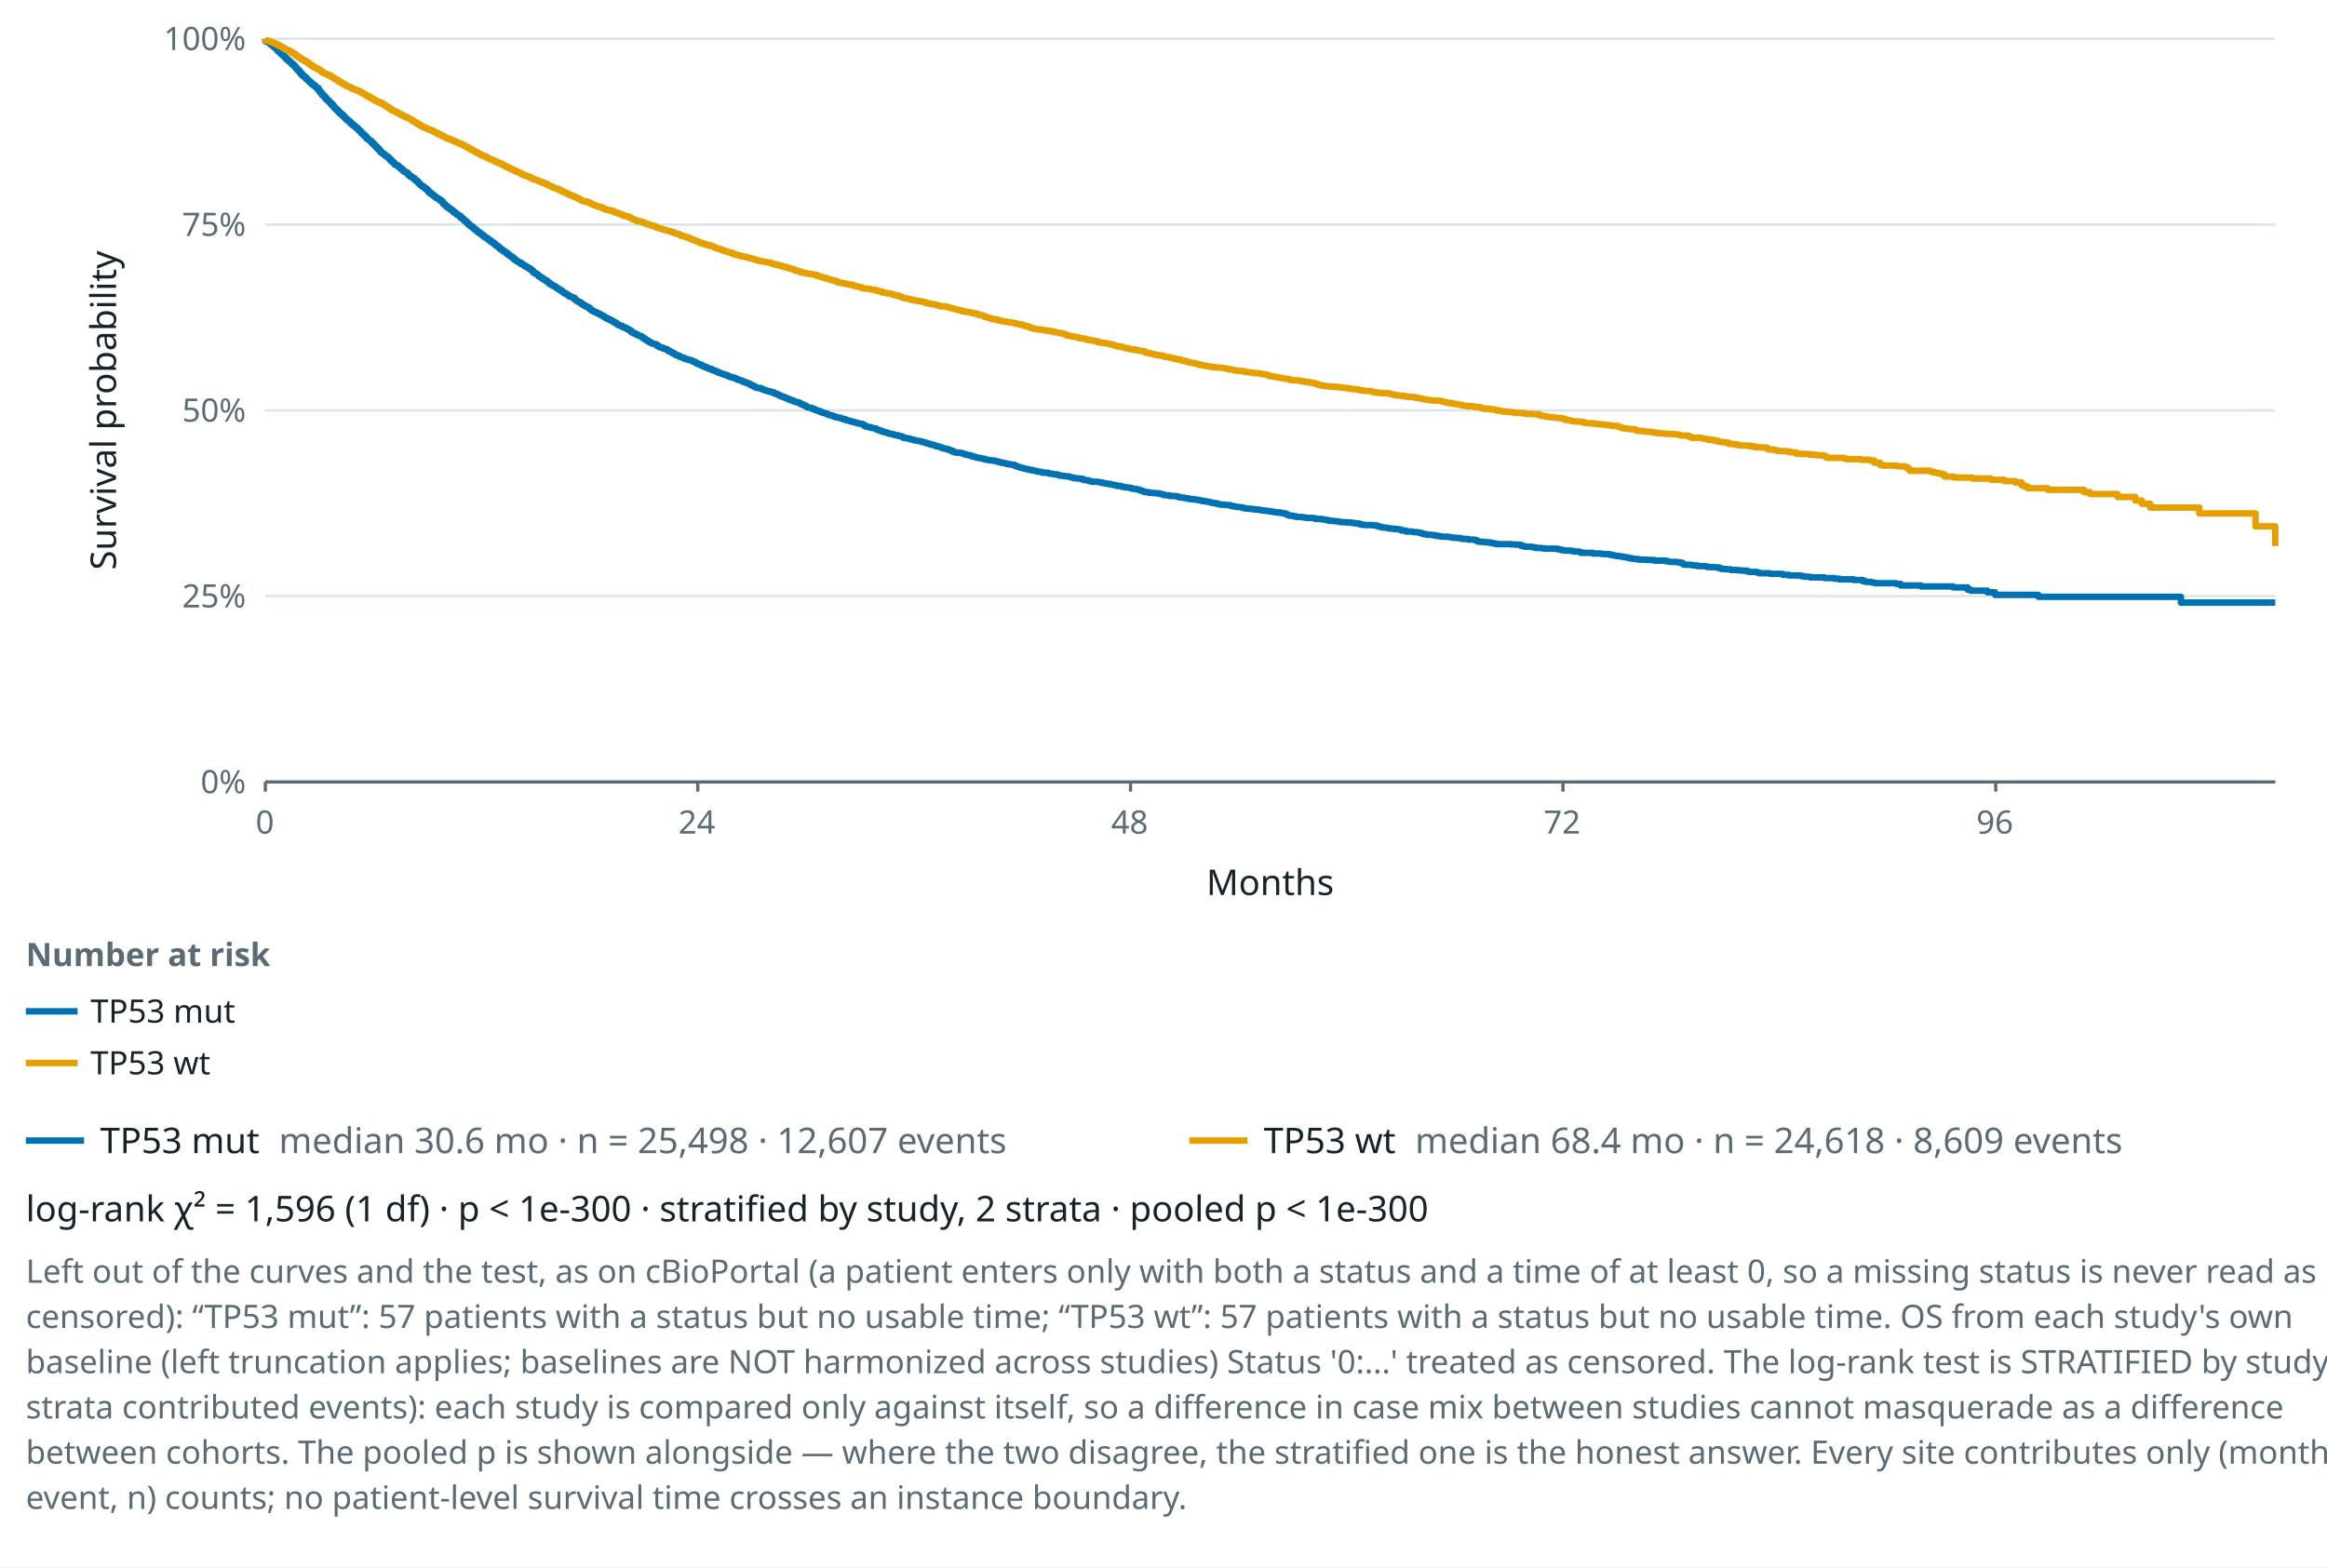
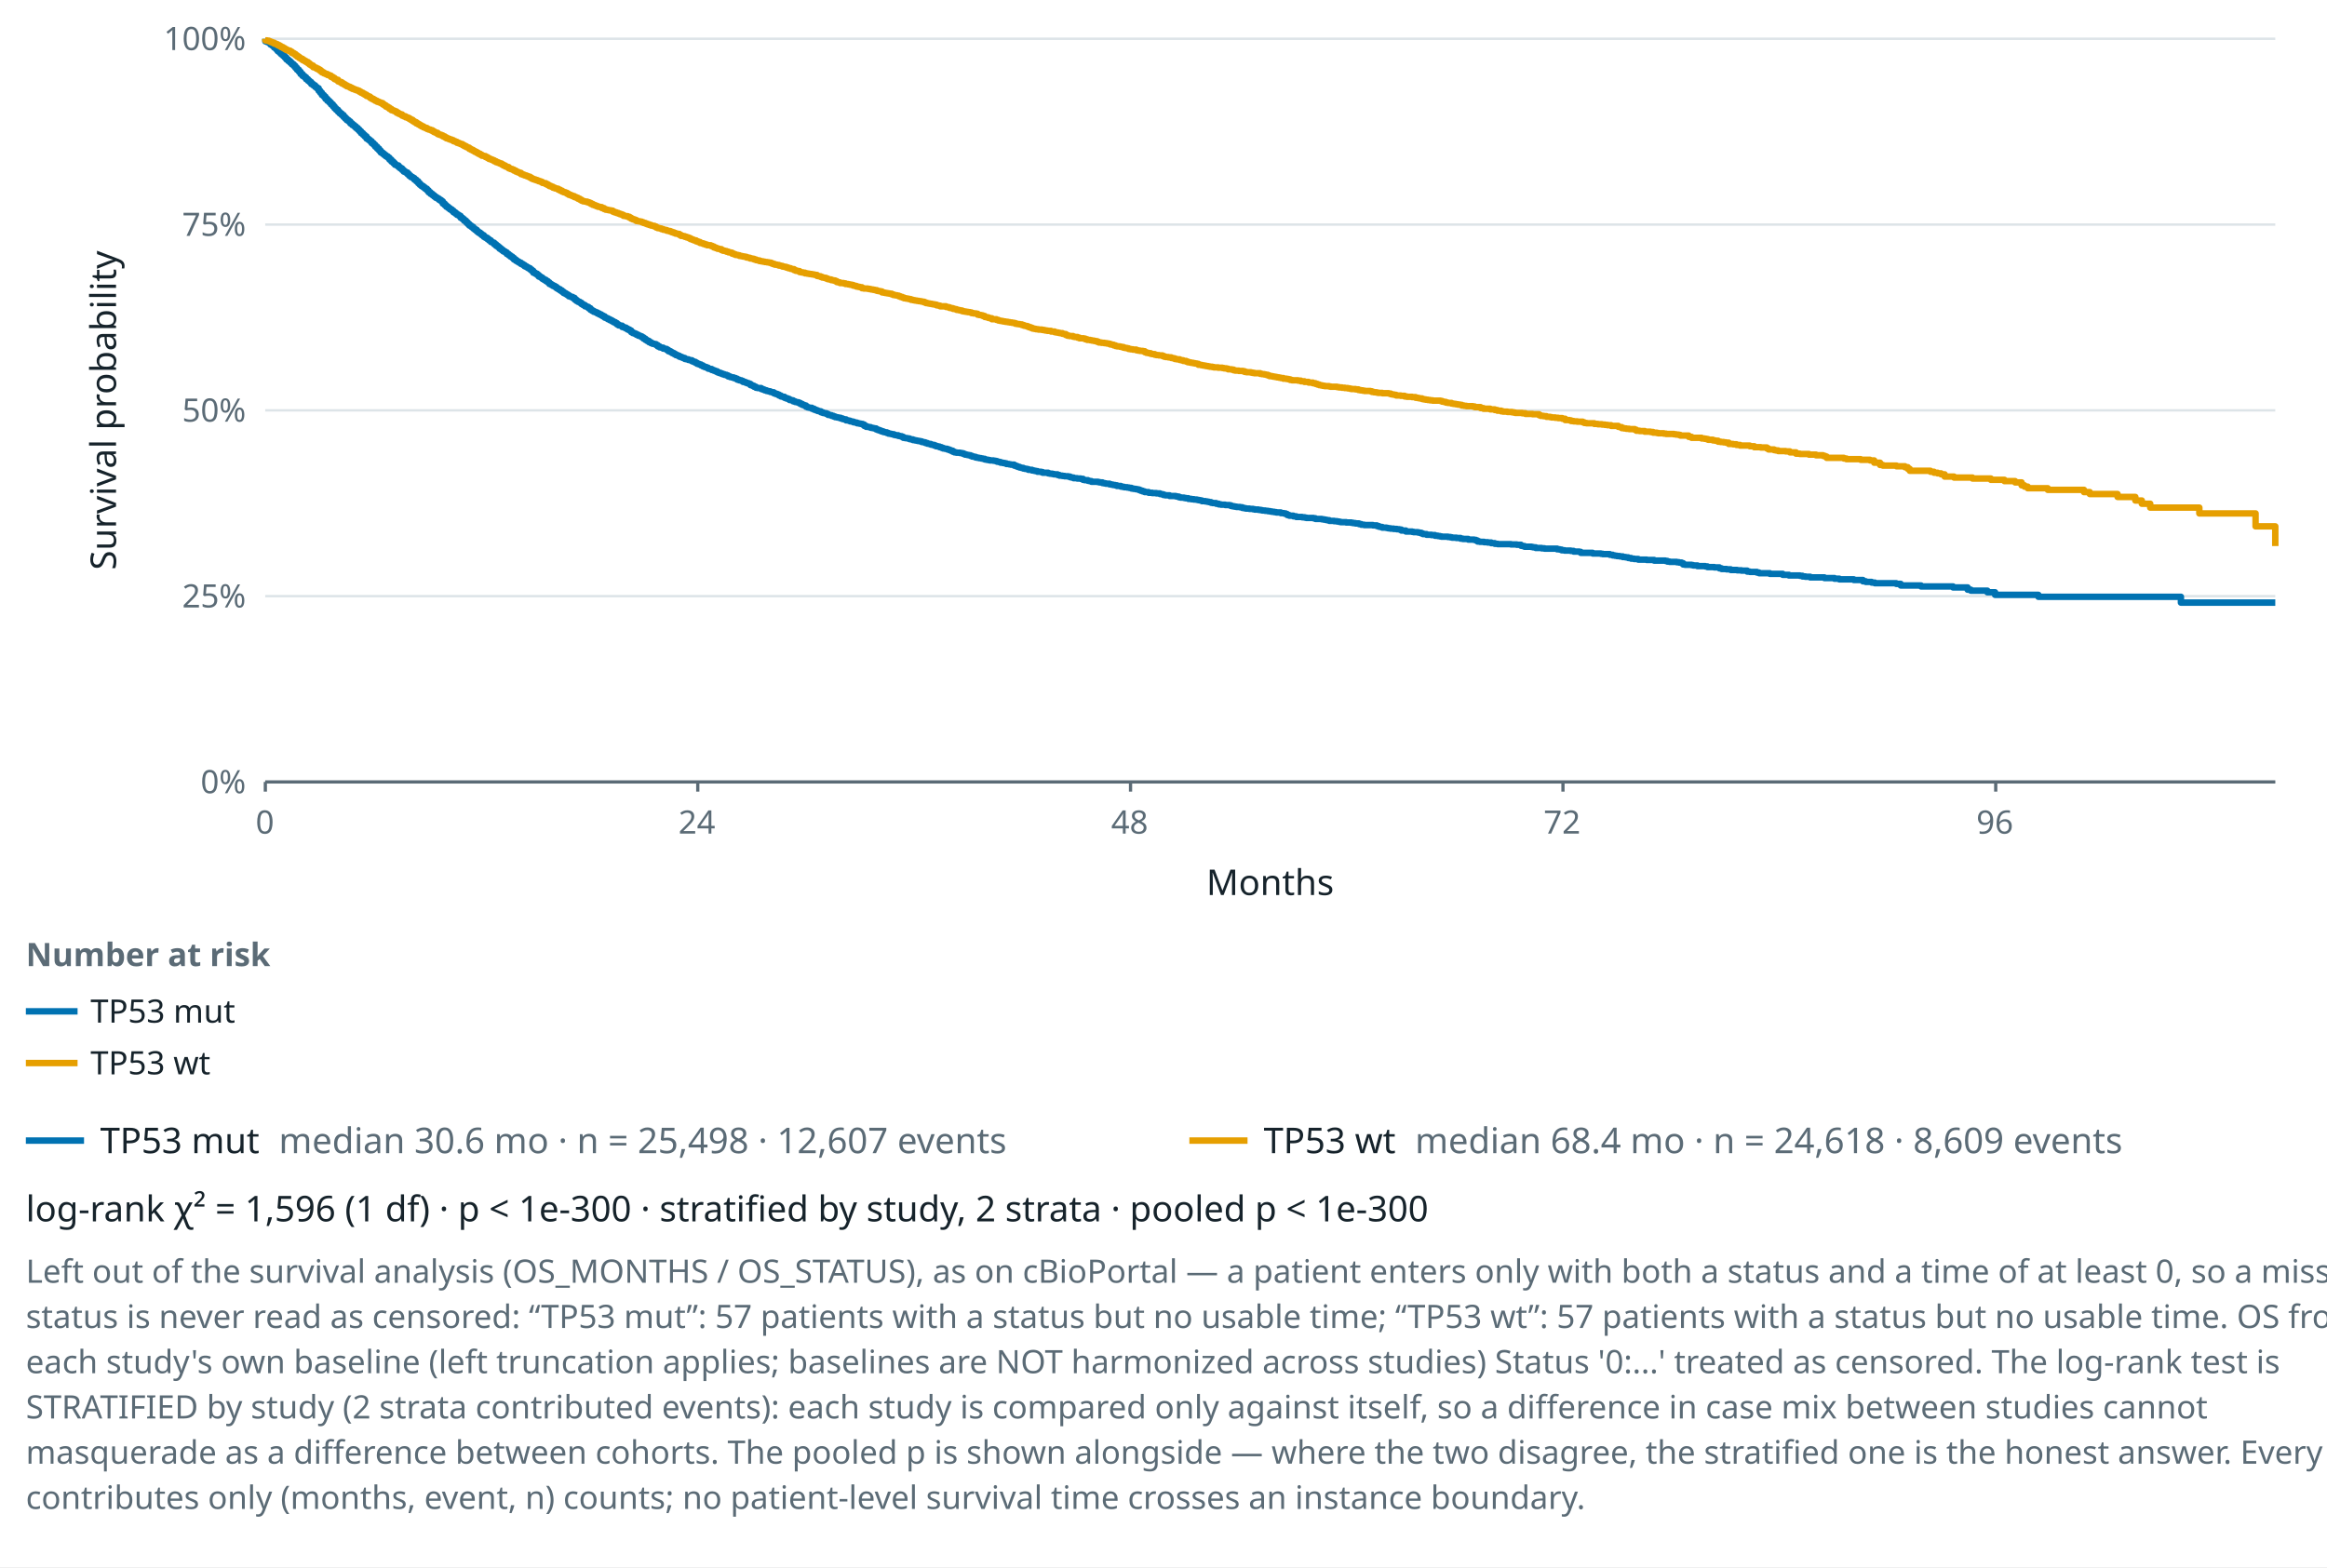
<svg xmlns="http://www.w3.org/2000/svg" viewBox="0 0 720 485" width="100%" role="img" aria-label="Kaplan–Meier — TP53 mut, TP53 wt" style="max-width:720px;height:auto;display:block;font-family:'IBM Plex Sans',system-ui,sans-serif">
  <rect width="720" height="485" fill="#ffffff" />
  <line x1="82.06" y1="242" x2="704" y2="242" stroke="#dde4e8" stroke-width="0.75" />
  <text x="76.1" y="245.5" font-size="10" fill="#5b6b76" text-anchor="end">0%</text>
  <line x1="82.06" y1="184.5" x2="704" y2="184.5" stroke="#dde4e8" stroke-width="0.75" />
  <text x="76.1" y="188" font-size="10" fill="#5b6b76" text-anchor="end">25%</text>
  <line x1="82.06" y1="127" x2="704" y2="127" stroke="#dde4e8" stroke-width="0.75" />
  <text x="76.1" y="130.5" font-size="10" fill="#5b6b76" text-anchor="end">50%</text>
  <line x1="82.06" y1="69.5" x2="704" y2="69.5" stroke="#dde4e8" stroke-width="0.75" />
  <text x="76.1" y="73" font-size="10" fill="#5b6b76" text-anchor="end">75%</text>
  <line x1="82.06" y1="12" x2="704" y2="12" stroke="#dde4e8" stroke-width="0.75" />
  <text x="76.1" y="15.5" font-size="10" fill="#5b6b76" text-anchor="end">100%</text>
  <text x="35.9" y="127" font-size="11" fill="#16232b" text-anchor="middle" transform="rotate(-90 35.9 127)">Survival probability</text>
  <line x1="82.1" y1="242" x2="82.1" y2="245" stroke="#5b6b76" stroke-width="1" />
  <text x="79.1" y="258" font-size="10" fill="#5b6b76">0</text>
  <line x1="215.9" y1="242" x2="215.9" y2="245" stroke="#5b6b76" stroke-width="1" />
  <text x="209.9" y="258" font-size="10" fill="#5b6b76">24</text>
  <line x1="349.8" y1="242" x2="349.8" y2="245" stroke="#5b6b76" stroke-width="1" />
  <text x="343.8" y="258" font-size="10" fill="#5b6b76">48</text>
  <line x1="483.6" y1="242" x2="483.6" y2="245" stroke="#5b6b76" stroke-width="1" />
  <text x="477.6" y="258" font-size="10" fill="#5b6b76">72</text>
  <line x1="617.5" y1="242" x2="617.5" y2="245" stroke="#5b6b76" stroke-width="1" />
  <text x="611.5" y="258" font-size="10" fill="#5b6b76">96</text>
  <line x1="82.06" y1="242" x2="704" y2="242" stroke="#5b6b76" stroke-width="1" />
  <text x="393" y="277" font-size="11" fill="#16232b" text-anchor="middle">Months</text>
  <path d="M82.1 12H82.1V12.8H82.6V13H83.2V13.3H83.7V13.8H84.2V14.1H84.8V14.7H85.4V15.2H85.9V15.8H86.5V16.3H87V16.8H87.6V17.3H88.1V17.8H88.6V18.4H89.2V18.9H89.8V19.4H90.3V19.9H90.9V20.4H91.4V21H91.9V21.6H92.5V22.2H93V22.9H93.6V23.5H94.2V23.9H94.7V24.5H95.3V25H95.8V25.4H96.3V26H96.9V26.4H97.5V26.9H98V27.3H98.6V28.1H99.1V28.7H99.6V29.4H100.2V29.9H100.7V30.6H101.3V31.2H101.9V31.7H102.4V32.3H103V32.9H103.5V33.5H104V34H104.6V34.6H105.1V35.1H105.7V35.6H106.3V36.2H106.8V36.7H107.3V37.2H107.9V37.6H108.4V38.2H109V38.7H109.6V39.1H110.1V39.6H110.7V40.1H111.2V40.6H111.7V41.2H112.3V41.7H112.8V42.2H113.4V42.9H114V43.3H114.5V43.7H115V44.3H115.6V44.8H116.1V45.4H116.7V46H117.3V46.6H117.8V47.2H118.4V47.6H118.9V48H119.4V48.4H120V48.8H120.5V49.4H121.1V50H121.7V50.5H122.2V51H122.7V51.2H123.3V51.7H123.8V52.1H124.4V52.6H124.9V53.1H125.5V53.4H126.1V53.9H126.6V54.4H127.1V54.8H127.7V55.1H128.2V55.6H128.8V56.1H129.4V56.7H129.9V57.2H130.4V57.6H131V58H131.5V58.4H132.1V58.9H132.6V59.5H133.2V60H133.8V60.4H134.3V60.8H134.8V61.2H135.4V61.5H135.9V61.9H136.5V62.3H137V63H137.6V63.5H138.1V64H138.7V64.4H139.2V64.8H139.8V65.2H140.3V65.7H140.9V66.1H141.4V66.5H142V66.8H142.5V67.4H143.1V67.8H143.6V68.3H144.2V68.8H144.7V69.3H145.2V69.8H145.8V70.2H146.4V70.7H146.9V71.1H147.5V71.6H148V72H148.6V72.4H149.1V72.8H149.7V73.3H150.2V73.6H150.8V74H151.3V74.4H151.9V74.9H152.4V75.1H152.9V75.6H153.5V76.1H154.1V76.5H154.6V77H155.2V77.4H155.7V77.8H156.3V78.1H156.8V78.6H157.4V79H157.9V79.4H158.5V79.8H159V80.3H159.6V80.7H160.1V81H160.6V81.3H161.2V81.7H161.8V82H162.3V82.4H162.9V82.7H163.4V83H164V83.4H164.5V83.8H165V84.4H165.6V84.7H166.2V85.1H166.7V85.6H167.3V85.9H167.8V86.3H168.3V86.6H168.9V87H169.5V87.4H170V87.9H170.6V88.2H171.1V88.5H171.7V88.8H172.2V89.2H172.7V89.5H173.3V89.9H173.9V90.3H174.4V90.7H175V91H175.5V91.3H176V91.7H176.6V91.9H177.2V92.2H177.8V92.7H178.3V93.1H178.8V93.4H179.4V93.7H179.9V94.1H180.4V94.4H181V94.8H181.6V95H182.1V95.4H182.7V95.9H183.2V96.2H183.7V96.5H184.3V96.7H184.8V97H185.4V97.3H186V97.6H186.5V97.9H187.1V98.3H187.6V98.5H188.1V98.8H188.7V99.1H189.3V99.4H189.8V99.7H190.4V100H190.9V100.4H191.4V100.7H192V100.8H192.5V101.2H193.1V101.4H193.7V101.7H194.2V102H194.8V102.3H195.3V102.8H195.8V103.1H196.4V103.3H196.9V103.6H197.5V103.9H198.1V104.1H198.6V104.4H199.1V104.8H199.7V105.2H200.2V105.5H200.8V105.9H201.4V106.2H201.9V106.4H202.5V106.5H203V106.8H203.5V107.2H204.1V107.5H204.6V107.6H205.2V107.9H205.8V108H206.3V108.3H206.8V108.7H207.5V109H208V109.3H208.6V109.6H209.1V109.9H209.7V110.1H210.2V110.4H210.8V110.6H211.3V110.8H211.9V111.1H212.4V111.2H213V111.4H213.5V111.5H214.1V111.8H214.6V112H215.2V112.3H215.7V112.6H216.3V112.8H216.9V113.1H217.5V113.4H218V113.6H218.6V113.8H219.1V114.1H219.6V114.2H220.2V114.5H220.8V114.7H221.3V114.9H221.9V115.2H222.4V115.4H223V115.6H223.5V115.8H224.1V116H224.8V116.2H225.3V116.5H225.9V116.7H226.4V116.8H227V117H227.6V117.2H228.1V117.5H228.7V117.7H229.4V117.9H229.9V118.2H230.6V118.4H231.1V118.6H231.7V118.8H232.2V119.2H232.8V119.4H233.3V119.7H233.9V120H234.4V120.1H235V120.1H235.5V120.4H236.1V120.6H236.6V120.8H237.2V121H237.7V121.1H238.3V121.3H238.8V121.4H239.4V121.7H239.9V121.9H240.5V122.1H241V122.4H241.6V122.7H242.1V122.8H242.7V123.1H243.2V123.3H243.8V123.5H244.3V123.8H244.9V123.9H245.4V124.2H246V124.4H246.5V124.5H247.1V124.7H247.6V125H248.2V125.3H248.8V125.5H249.4V125.9H249.9V126.1H250.4V126.2H251.2V126.5H251.9V126.8H252.5V127H253V127.2H253.5V127.3H254V127.6H254.6V127.8H255.1V127.9H255.7V128.1H256.2V128.4H256.8V128.5H257.3V128.7H257.9V128.9H258.4V129.1H259V129.2H259.5V129.3H260.1V129.5H260.7V129.7H261.2V129.8H261.8V130.1H262.5V130.2H263V130.4H263.6V130.5H264.1V130.7H264.7V130.8H265.2V131H265.8V131.1H266.3V131.2H266.9V131.4H267.4V131.8H268V132.1H268.8V132.2H269.4V132.4H270V132.5H270.5V132.6H271.1V132.9H271.6V133.1H272.2V133.3H272.7V133.5H273.3V133.7H273.8V133.8H274.4V134H274.9V134.2H275.5V134.3H276V134.4H276.6V134.6H277.1V134.7H277.9V134.9H278.4V135H279V135.2H279.5V135.5H280.1V135.6H280.8V135.7H281.4V135.9H281.9V136H282.5V136.2H283.1V136.3H283.6V136.4H284.1V136.5H284.7V136.6H285.2V136.8H285.8V136.9H286.3V137.1H286.9V137.3H287.4V137.4H288V137.6H288.5V137.7H289.1V137.9H289.6V138.1H290.2V138.2H290.7V138.4H291.3V138.6H291.8V138.8H292.4V138.9H293.1V139.1H293.7V139.3H294.2V139.5H294.8V139.8H295.3V140H295.9V140.1H296.4V140.1H297V140.2H297.6V140.3H298.1V140.5H298.6V140.7H299.2V140.8H299.7V140.9H300.3V141.1H300.8V141.3H301.4V141.4H301.9V141.6H302.5V141.7H303V141.8H303.6V141.9H304.1V142H304.7V142.2H305.2V142.3H305.8V142.4H306.3V142.5H306.9V142.5H307.4V142.6H308V142.7H308.5V142.9H309.1V143H309.6V143.2H310.3V143.3H310.9V143.4H311.4V143.6H312.2V143.7H312.7V143.8H313.8V144.1H314.4V144.3H314.9V144.5H315.5V144.7H316V144.8H316.6V145H317.1V145.1H317.7V145.2H318.2V145.4H318.8V145.4H319.3V145.6H319.9V145.7H320.4V145.8H321V146H321.5V146H322.1V146.1H322.6V146.3H323.2V146.3H323.8V146.3H324.3V146.5H324.8V146.6H325.6V146.7H326.1V146.8H326.7V146.8H327.2V147H327.8V147.2H328.7V147.3H329.4V147.4H330V147.4H330.5V147.5H331.1V147.7H331.6V147.8H332.2V148H332.7V148H333.3V148.1H333.8V148.1H334.4V148.2H335.1V148.5H335.6V148.6H336.6V148.8H337.1V148.9H337.7V149.1H338.6V149.1H339.7V149.2H340.2V149.3H341.1V149.5H341.7V149.6H342.2V149.7H342.8V149.7H343.3V149.9H343.9V150H344.4V150.1H345V150.2H345.6V150.4H346.3V150.4H346.8V150.6H347.4V150.7H347.9V150.8H348.8V150.9H349.4V151H350.1V151.2H350.7V151.3H351.4V151.4H352V151.5H352.5V151.7H353V151.9H353.6V152.1H354.2V152.3H354.7V152.3H355.4V152.5H356V152.5H356.5V152.6H357.3V152.6H357.8V152.7H358.9V152.9H359.5V153H360V153.2H360.6V153.3H361.3V153.3H361.9V153.5H362.8V153.5H363.7V153.6H364.2V153.7H364.8V153.9H365.3V154H366.3V154.1H366.8V154.2H367.7V154.4H368.6V154.5H369.4V154.6H370.3V154.7H370.8V154.8H371.4V154.9H371.9V155.1H373V155.2H373.6V155.3H374.1V155.4H374.7V155.6H375.2V155.7H375.8V155.7H376.3V155.9H377.1V156.1H377.8V156.2H379.1V156.3H379.6V156.3H380.4V156.4H380.9V156.6H381.4V156.7H382V156.8H382.6V156.9H383.7V157H384.4V157.2H385V157.3H385.5V157.4H386.6V157.5H387.7V157.6H388.2V157.7H388.8V157.7H389.4V157.8H390.1V157.9H390.6V158H391.5V158.1H392.3V158.2H393V158.3H393.6V158.4H394.3V158.5H394.9V158.6H395.4V158.6H396.3V158.8H397.2V158.9H397.8V159.1H398.3V159.4H398.9V159.6H400.2V159.8H401.1V160H401.6V160H402.2V160H402.9V160.1H403.7V160.2H404.2V160.3H405.9V160.3H406.4V160.4H407V160.6H407.7V160.6H408.9V160.7H409.5V160.8H410.1V160.9H410.6V161H411.3V161.2H412.1V161.2H412.8V161.3H413.7V161.4H414.3V161.5H414.8V161.6H416.5V161.7H417V161.7H418.1V161.8H418.7V161.9H419.4V162H420.5V162.2H421.2V162.4H422.1V162.5H422.9V162.5H424.8V162.6H426V162.8H426.6V163H427.1V163.1H427.7V163.3H429V163.4H429.5V163.5H430.2V163.6H431.2V163.7H432.2V163.8H433V163.9H433.6V164.2H434.3V164.2H435V164.5H436.3V164.5H436.9V164.6H437.4V164.7H438.1V164.7H438.7V164.8H439.2V164.9H439.8V165.1H440.3V165.3H441.4V165.5H441.9V165.5H442.9V165.6H444V165.8H444.9V165.9H445.5V166H446V166.1H448V166.2H448.8V166.3H449.3V166.4H450.6V166.5H451.9V166.7H452.6V166.8H453.5V166.8H454.3V167H455.6V167H456.1V167.1H456.7V167.3H457.2V167.6H457.9V167.7H459.2V167.8H459.8V167.8H460.3V167.9H461.4V168.1H462.5V168.3H463.4V168.4H465.8V168.4H467.5V168.5H469.3V168.6H469.9V168.6H470.6V168.9H471.1V169H471.7V169.2H473.9V169.3H474.4V169.4H475.2V169.6H477V169.7H477.9V169.8H480.5V169.8H481.8V170H482.6V170.1H483.2V170.3H484.1V170.4H486V170.5H486.9V170.7H488.6V170.8H489.1V171.1H492.8V171.3H494.6V171.3H495.3V171.4H495.9V171.5H498.1V171.7H499V171.9H499.7V172H500.3V172.1H501.2V172.2H502.1V172.4H503V172.5H503.8V172.7H504.7V172.9H505.6V173H506.9V173.2H509.5V173.3H511.8V173.5H515.3V173.6H515.9V173.8H516.6V173.9H518.8V174H519.5V174.1H520.3V174.3H520.8V174.7H521.4V174.8H523.4V174.9H523.9V175H525.2V175.2H527.6V175.3H528.3V175.5H530.4V175.6H532V175.9H532.7V176.1H534.2V176.2H535.5V176.4H537.5V176.5H538.8V176.6H540.6V176.9H541.4V177H543.6V177.2H544.3V177.4H547.6V177.6H551.6V177.9H553.5V178.1H556.9V178.2H557.7V178.4H558.6V178.5H560.1V178.7H564.5V178.9H567.6V179.1H569.1V179.3H573.6V179.5H576.4V179.9H577.3V180.1H579.1V180.3H580.1V180.5H586.7V180.7H588.1V181.2H594.4V181.5H604.3V181.8H608.8V182.5H609.8V182.8H614.9V183.3H617.3V184.1H630.7V184.7H674.8V186.5H704" fill="none" stroke="#0072B2" stroke-width="2" stroke-linejoin="round" />
  <path d="M82.1 12H82.1V12.5H82.6V12.6H83.2V12.8H83.7V13H84.2V13.2H84.8V13.5H85.4V13.7H85.9V14H86.5V14.3H87V14.6H87.6V14.9H88.1V15.2H88.6V15.5H89.2V15.7H89.8V16H90.3V16.4H90.9V16.7H91.4V17.1H91.9V17.5H92.5V17.9H93V18.2H93.6V18.6H94.2V18.9H94.7V19.2H95.3V19.6H95.8V20H96.3V20.3H96.9V20.8H97.5V21H98V21.3H98.6V21.6H99.1V22H99.6V22.4H100.2V22.7H100.7V22.9H101.3V23.2H101.9V23.4H102.4V23.8H103V24.1H103.5V24.5H104V24.7H104.6V25.2H105.1V25.4H105.7V25.8H106.3V26.1H106.8V26.4H107.3V26.7H107.9V26.9H108.4V27.2H109V27.5H109.6V27.7H110.1V27.9H110.7V28.1H111.2V28.4H111.7V28.7H112.3V29H112.8V29.3H113.4V29.7H114V29.9H114.5V30.3H115V30.6H115.6V30.9H116.1V31.2H116.7V31.5H117.3V31.7H117.8V31.9H118.4V32.3H118.9V32.6H119.4V33H120V33.3H120.5V33.7H121.1V34.1H121.7V34.3H122.2V34.5H122.7V34.9H123.3V35.2H123.8V35.4H124.4V35.8H124.9V36H125.5V36.3H126.1V36.5H126.6V36.8H127.1V37.1H127.7V37.5H128.2V37.8H128.8V38.2H129.4V38.5H129.9V38.8H130.4V39.1H131V39.4H131.5V39.6H132.1V39.9H132.6V40.1H133.2V40.3H133.8V40.6H134.3V40.9H134.8V41.1H135.4V41.5H135.9V41.7H136.5V41.9H137V42.2H137.6V42.5H138.1V42.8H138.7V43H139.2V43.2H139.8V43.4H140.3V43.7H140.9V43.9H141.4V44.2H142V44.4H142.5V44.6H143.1V44.9H143.6V45.2H144.2V45.5H144.7V45.7H145.2V46.1H145.8V46.4H146.4V46.7H146.9V47H147.5V47.3H148V47.6H148.6V47.9H149.1V48.2H149.7V48.3H150.2V48.6H150.8V48.9H151.3V49.2H151.9V49.4H152.4V49.6H152.9V49.9H153.5V50.2H154.1V50.4H154.6V50.6H155.2V50.9H155.7V51.2H156.3V51.5H156.8V51.7H157.4V52.1H157.9V52.3H158.5V52.5H159V52.8H159.6V53.1H160.1V53.3H160.6V53.5H161.2V53.9H161.8V54.1H162.3V54.3H162.9V54.5H163.4V54.7H164V55H164.5V55.3H165V55.5H165.6V55.7H166.2V55.9H166.7V56.1H167.3V56.3H167.8V56.6H168.3V56.7H168.9V57H169.5V57.3H170V57.6H170.6V57.8H171.1V58.1H171.7V58.3H172.2V58.4H172.7V58.7H173.3V59H173.9V59.3H174.4V59.5H175V59.7H175.5V60H176V60.3H176.6V60.5H177.1V60.7H177.7V61H178.3V61.2H178.8V61.5H179.4V61.8H179.9V62.1H180.4V62.3H181V62.4H181.7V62.6H182.3V62.8H182.8V63.1H183.4V63.4H184V63.6H184.5V63.8H185V64H185.6V64.1H186.2V64.4H186.9V64.7H187.4V64.9H188V65H188.5V65.1H189.1V65.2H189.6V65.5H190.1V65.7H190.7V65.9H191.3V66.1H191.8V66.3H192.4V66.5H192.9V66.8H193.5V66.9H194.2V67.1H194.8V67.4H195.3V67.7H195.8V67.9H196.4V68.1H196.9V68.4H197.5V68.5H198.1V68.6H198.6V68.8H199.1V69H199.7V69.2H200.2V69.4H200.8V69.6H201.4V69.8H201.9V69.9H202.5V70.1H203V70.4H203.5V70.6H204.1V70.7H204.6V70.9H205.2V71.1H205.8V71.2H206.3V71.4H206.8V71.5H207.4V71.7H207.9V71.9H208.5V72.1H209V72.3H209.6V72.4H210.2V72.7H210.7V73H211.4V73.1H211.9V73.3H212.5V73.5H213.1V73.7H213.6V74H214.2V74.2H214.7V74.4H215.4V74.7H216V74.9H216.6V75.2H217.1V75.3H217.6V75.5H218.2V75.7H218.8V75.9H219.3V75.9H219.9V76.1H220.4V76.3H220.9V76.6H221.5V76.8H222V77H222.6V77.1H223.2V77.4H223.7V77.6H224.3V77.7H224.8V77.9H225.4V78.1H226V78.2H226.5V78.5H227.1V78.7H227.6V78.9H228.3V79H228.8V79.2H229.4V79.3H229.9V79.4H230.5V79.5H231V79.7H231.6V79.8H232.1V80H232.8V80.1H233.3V80.3H233.9V80.5H234.4V80.6H235V80.8H235.6V80.9H236.2V81H236.7V81.1H237.4V81.2H238V81.3H238.6V81.5H239.1V81.7H239.7V81.9H240.4V82H241V82.2H241.6V82.3H242.1V82.5H242.7V82.6H243.3V82.8H243.9V83H244.6V83.2H245.1V83.3H245.7V83.6H246.2V83.8H246.8V83.9H247.4V84.2H247.9V84.3H248.5V84.4H249.1V84.6H249.8V84.7H250.4V84.8H251.1V84.9H251.7V85H252.2V85.1H252.8V85.4H253.3V85.5H253.9V85.7H254.4V85.9H255V86H255.6V86.2H256.1V86.4H256.6V86.5H257.2V86.7H257.8V86.8H258.4V87H258.9V87.3H259.4V87.4H259.9V87.6H260.5V87.6H261V87.7H261.6V87.9H262.4V88H262.9V88.1H263.5V88.2H264V88.4H264.5V88.5H265V88.7H265.6V88.8H266.1V88.9H266.7V89.2H267.3V89.3H268V89.3H268.5V89.4H269.1V89.5H269.6V89.6H270.2V89.7H270.7V89.8H271.3V90H271.8V90.1H272.4V90.2H272.9V90.5H273.5V90.6H274V90.7H274.6V90.8H275.2V90.9H275.9V91.1H276.4V91.3H277V91.4H277.6V91.5H278.1V91.7H278.6V91.9H279.2V92.1H279.7V92.3H280.3V92.4H280.9V92.5H281.4V92.6H281.9V92.8H282.5V92.9H283V93H283.6V93.1H284.2V93.2H284.9V93.3H285.4V93.4H286V93.6H286.5V93.8H287.1V93.9H287.6V94H288.2V94.1H288.7V94.2H289.3V94.3H289.8V94.5H290.4V94.6H290.9V94.8H291.6V94.8H292.2V94.8H292.7V95H293.3V95.1H293.8V95.3H294.4V95.4H294.9V95.6H295.5V95.7H296V95.9H296.6V96H297.1V96.1H297.7V96.3H298.2V96.4H298.8V96.5H299.4V96.6H300.1V96.7H300.6V96.9H301.2V97H302V97.1H302.5V97.4H303V97.5H303.6V97.6H304.1V97.8H304.7V98.1H305.2V98.2H305.8V98.4H306.3V98.5H306.9V98.8H307.8V98.8H308.3V99H308.9V99.2H309.4V99.3H310V99.4H310.5V99.5H311.1V99.6H311.8V99.7H312.4V99.8H313.1V99.9H313.7V100H314.2V100.2H314.8V100.3H315.5V100.4H316.2V100.6H316.8V100.8H317.3V100.9H317.9V101.1H318.4V101.3H319V101.5H319.5V101.7H320.1V101.8H320.6V101.9H321.3V102H321.9V102H322.4V102.1H323V102.2H323.5V102.3H324.1V102.4H324.6V102.4H325.2V102.6H325.8V102.6H326.3V102.8H326.8V102.9H327.4V103H327.9V103.1H328.7V103.3H329.2V103.4H329.8V103.7H330.3V103.9H330.9V104H331.4V104H332V104.2H332.5V104.3H333.4V104.5H334V104.7H334.5V104.7H335.3V104.8H335.8V105H336.4V105.2H337.3V105.3H337.8V105.4H338.4V105.5H338.9V105.6H339.5V105.8H340V106H340.8V106.1H341.7V106.2H342.4V106.3H343V106.4H343.5V106.6H344.1V106.7H344.6V106.9H345.2V107.1H345.7V107.2H346.5V107.3H347V107.4H347.6V107.6H348.1V107.7H348.7V107.8H349.2V108H349.8V108.1H350.5V108.2H351.6V108.4H352.1V108.5H352.7V108.6H353.6V108.7H354.2V109H354.7V109.2H355.3V109.3H356V109.5H356.5V109.6H357.3V109.8H357.8V109.9H358.6V110H359.1V110H359.7V110.2H360.2V110.4H360.7V110.5H361.5V110.6H362.4V110.8H363V110.9H363.5V111.1H364.1V111.2H365V111.4H365.5V111.5H366.1V111.7H367V111.9H367.5V112.1H368.1V112.2H368.6V112.3H369.2V112.4H369.7V112.5H370.3V112.6H370.8V112.9H371.6V113H372.1V113.1H372.7V113.2H373.2V113.3H373.8V113.4H374.3V113.5H375.1V113.6H375.6V113.7H376.9V113.8H377.6V113.8H378.2V113.9H378.7V114H379.5V114.1H380V114.3H380.6V114.3H381.1V114.4H381.7V114.6H382.2V114.7H382.7V114.7H383.3V114.8H384V114.8H384.6V114.9H385.1V115.1H385.7V115.2H386.2V115.2H387V115.3H387.5V115.4H388.1V115.5H389.4V115.5H389.9V115.7H390.5V115.8H391.2V115.9H391.7V116H392.3V116.2H392.8V116.4H393.6V116.5H394.1V116.6H394.7V116.7H395.2V116.8H395.8V116.9H396.3V117H397.1V117.2H398.1V117.3H398.7V117.4H399.2V117.6H399.8V117.7H401.6V117.8H402.5V118H403.6V118.2H404.4V118.2H404.9V118.4H405.7V118.4H406.2V118.6H407V118.8H407.6V119H408.2V119.2H408.8V119.3H409.3V119.4H409.9V119.5H410.6V119.5H411.2V119.6H411.7V119.7H413V119.7H413.7V119.8H414.3V119.9H415.2V120H416.1V120.1H417V120.2H417.6V120.3H418.1V120.4H418.7V120.4H419.4V120.5H420.3V120.7H420.9V120.8H421.6V120.9H422.2V121H422.7V121H424V121.1H424.5V121.3H425.1V121.4H425.9V121.5H426.4V121.6H427.1V121.6H427.7V121.7H429.7V121.8H430.3V122H430.8V122.1H431.4V122.2H432V122.4H432.7V122.4H433.4V122.5H434.6V122.7H435.3V122.8H436.9V122.9H438V123.1H438.7V123.2H439.2V123.3H440V123.5H440.5V123.6H441.1V123.7H441.8V123.8H442.5V123.9H443.3V124H444.6V124H445.7V124.1H446.2V124.3H446.8V124.4H447.4V124.6H448V124.7H449.1V124.9H449.7V125H450.4V125.1H451V125.2H451.7V125.3H452.3V125.5H453V125.6H453.7V125.7H454.3V125.7H455.7V125.8H456.3V126H457.6V126H458.1V126.3H459V126.5H460.1V126.5H461.1V126.7H461.6V126.7H462.5V126.9H463.3V127.1H463.8V127.1H464.5V127.3H465.1V127.4H466.4V127.5H467.1V127.5H467.8V127.6H468.4V127.7H468.9V127.8H469.9V127.8H471V127.9H472V128.1H474.2V128.2H475V128.2H476.2V128.5H476.7V128.7H477.6V128.8H478.5V129H479.6V129.1H480.1V129.2H481.2V129.3H482.1V129.4H483.4V129.6H484.3V130H485.6V130.1H486.1V130.3H486.9V130.4H488V130.5H489.7V130.7H490.2V130.9H490.9V131H493.3V131.2H494.4V131.3H495.7V131.4H496.6V131.5H497.4V131.6H498.5V131.8H500.7V132.1H501.2V132.2H501.8V132.5H502.5V132.6H503.2V132.7H504.1V132.8H504.7V132.8H505.8V133H506.3V133.3H507.3V133.4H508.9V133.6H509.8V133.6H510.7V133.7H511.5V133.9H512.6V134H513.1V134.1H514.8V134.2H515.5V134.3H517.9V134.4H518.6V134.5H519.4V134.6H519.9V134.8H522.5V135.2H523.4V135.5H526.5V135.7H527.4V135.8H528V135.9H528.5V136.1H530V136.3H530.7V136.4H531.6V136.7H532.4V136.8H533.3V136.9H534V137H534.9V137.4H536.2V137.5H537.3V137.7H538.4V137.9H541.4V138.1H542.8V138.4H544.8V138.5H546.7V138.8H547.2V139.1H548.9V139.3H549.4V139.4H550.2V139.6H552.5V139.7H553.8V140H555.7V140.4H556.9V140.5H559.7V140.7H561.9V140.9H564.1V141.1H564.7V141.3H565.2V141.7H570.5V141.9H571.3V142.1H575.7V142.3H578.6V142.5H579.9V143.2H581.7V143.9H582.6V144.1H586.8V144.3H589.4V144.6H590.3V145.1H590.9V145.7H597.3V146H598.4V146.3H599.5V146.5H600.6V146.8H601.7V147.5H604.6V147.8H610.3V148.1H616V148.5H620.2V148.9H623.5V149.3H625.5V150.2H626.4V150.6H627.4V151.1H633.6V151.6H644.8V152.3H646.6V152.9H655.2V153.8H660.7V154.9H662.7V155.9H665.3V157.1H680.5V158.9H697.9V162.9H704V169" fill="none" stroke="#E69F00" stroke-width="2" stroke-linejoin="round" />
  <text x="8" y="299" font-size="10" fill="#5b6b76" font-weight="600">Number at risk</text>
  <line x1="8" y1="313" x2="24" y2="313" stroke="#0072B2" stroke-width="2" />
  <text x="28" y="316.5" font-size="10" fill="#16232b">TP53 mut</text>
  <text x="78.1" y="316.5" font-size="10" fill="#5b6b76" />
  <text x="202.5" y="316.5" font-size="10" fill="#5b6b76" />
  <text x="336.4" y="316.5" font-size="10" fill="#5b6b76" />
  <text x="474.6" y="316.5" font-size="10" fill="#5b6b76" />
  <text x="608.5" y="316.5" font-size="10" fill="#5b6b76" />
  <line x1="8" y1="329" x2="24" y2="329" stroke="#E69F00" stroke-width="2" />
  <text x="28" y="332.5" font-size="10" fill="#16232b">TP53 wt</text>
  <text x="78.1" y="332.5" font-size="10" fill="#5b6b76" />
  <text x="199.5" y="332.5" font-size="10" fill="#5b6b76" />
  <text x="336.4" y="332.5" font-size="10" fill="#5b6b76" />
  <text x="470.2" y="332.5" font-size="10" fill="#5b6b76" />
  <text x="608.5" y="332.5" font-size="10" fill="#5b6b76" />
  <line x1="8" y1="353" x2="26" y2="353" stroke="#0072B2" stroke-width="2" />
  <text x="31" y="356.9" font-size="11" fill="#16232b">TP53 mut<tspan dx="6" fill="#5b6b76">median 30.6 mo · n = 25,498 · 12,607 events</tspan>
  </text>
  <line x1="368" y1="353" x2="386" y2="353" stroke="#E69F00" stroke-width="2" />
  <text x="391" y="356.9" font-size="11" fill="#16232b">TP53 wt<tspan dx="6" fill="#5b6b76">median 68.4 mo · n = 24,618 · 8,609 events</tspan>
  </text>
  <text x="8" y="378" font-size="11" fill="#16232b" class="logrank">log-rank χ² = 1,596 (1 df) · p &lt; 1e-300 · stratified by study, 2 strata · pooled p &lt; 1e-300</text>
-   <text x="8" y="397" font-size="10" fill="#5b6b76">Left out of the curves and the test, as on cBioPortal (a patient enters only with both a status and a time of at least 0, so a missing status is never read as</text>
-   <text x="8" y="411" font-size="10" fill="#5b6b76">censored): “TP53 mut”: 57 patients with a status but no usable time; “TP53 wt”: 57 patients with a status but no usable time. OS from each study's own</text>
-   <text x="8" y="425" font-size="10" fill="#5b6b76">baseline (left truncation applies; baselines are NOT harmonized across studies) Status '0:...' treated as censored. The log-rank test is STRATIFIED by study (2</text>
-   <text x="8" y="439" font-size="10" fill="#5b6b76">strata contributed events): each study is compared only against itself, so a difference in case mix between studies cannot masquerade as a difference</text>
-   <text x="8" y="453" font-size="10" fill="#5b6b76">between cohorts. The pooled p is shown alongside — where the two disagree, the stratified one is the honest answer. Every site contributes only (months,</text>
-   <text x="8" y="467" font-size="10" fill="#5b6b76">event, n) counts; no patient-level survival time crosses an instance boundary.</text>
+   <text x="8" y="397" font-size="10" fill="#5b6b76">Left out of the survival analysis (OS_MONTHS / OS_STATUS), as on cBioPortal — a patient enters only with both a status and a time of at least 0, so a missing</text>
+   <text x="8" y="411" font-size="10" fill="#5b6b76">status is never read as censored: “TP53 mut”: 57 patients with a status but no usable time; “TP53 wt”: 57 patients with a status but no usable time. OS from</text>
+   <text x="8" y="425" font-size="10" fill="#5b6b76">each study's own baseline (left truncation applies; baselines are NOT harmonized across studies) Status '0:...' treated as censored. The log-rank test is</text>
+   <text x="8" y="439" font-size="10" fill="#5b6b76">STRATIFIED by study (2 strata contributed events): each study is compared only against itself, so a difference in case mix between studies cannot</text>
+   <text x="8" y="453" font-size="10" fill="#5b6b76">masquerade as a difference between cohorts. The pooled p is shown alongside — where the two disagree, the stratified one is the honest answer. Every site</text>
+   <text x="8" y="467" font-size="10" fill="#5b6b76">contributes only (months, event, n) counts; no patient-level survival time crosses an instance boundary.</text>
</svg>
